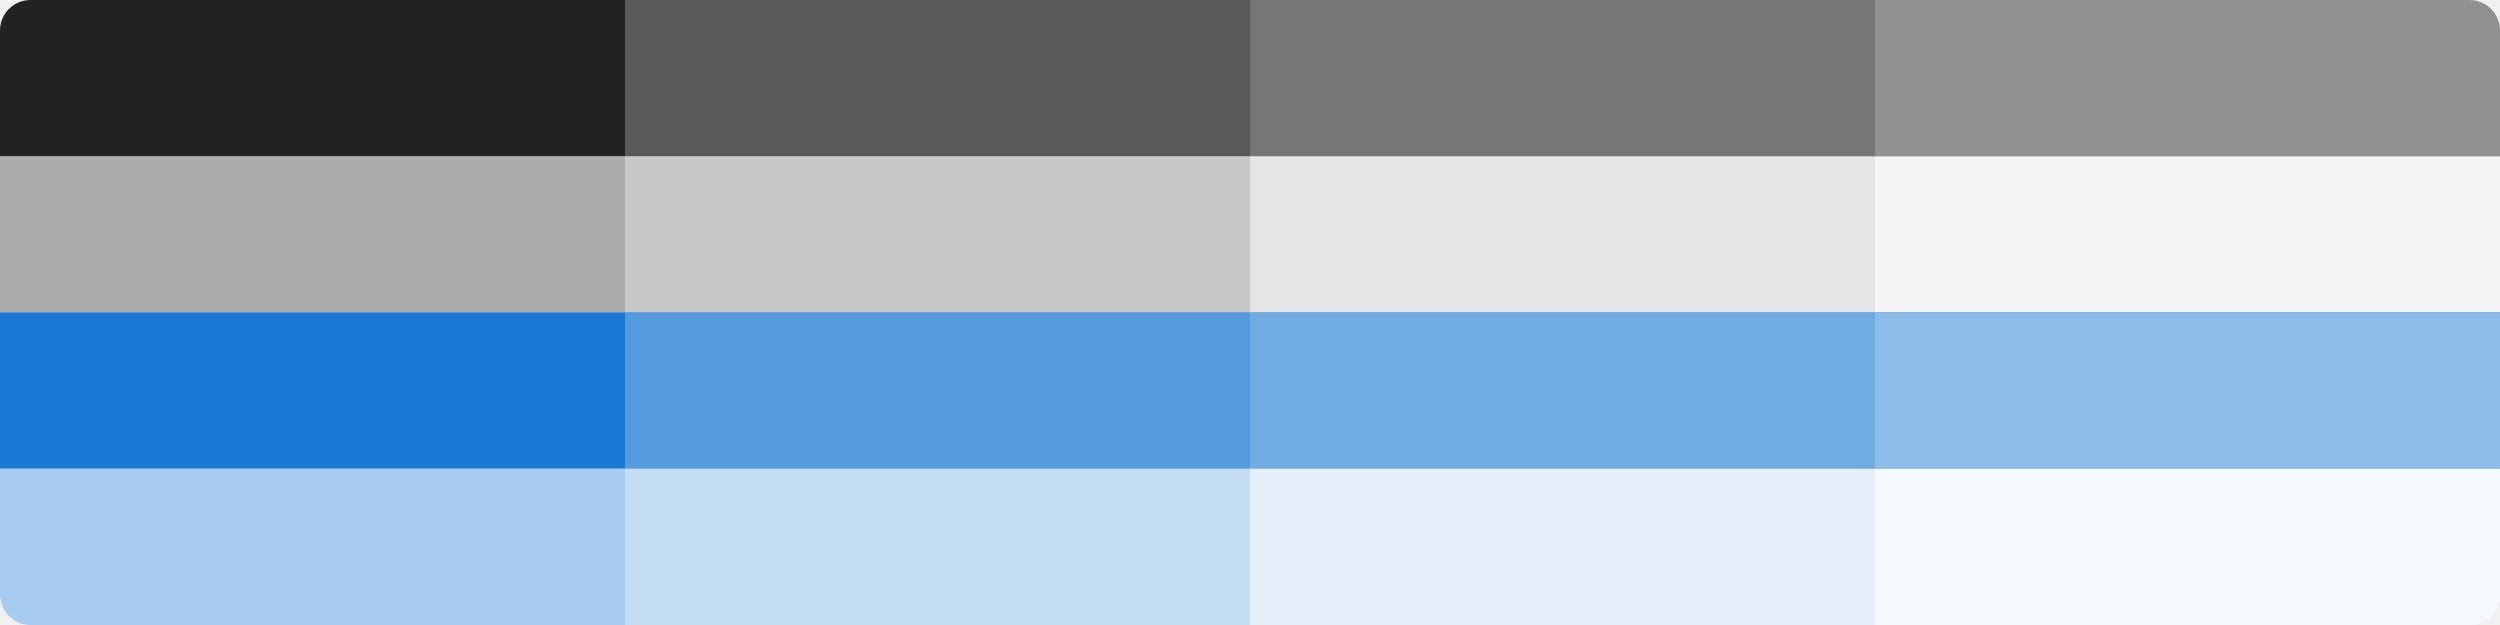
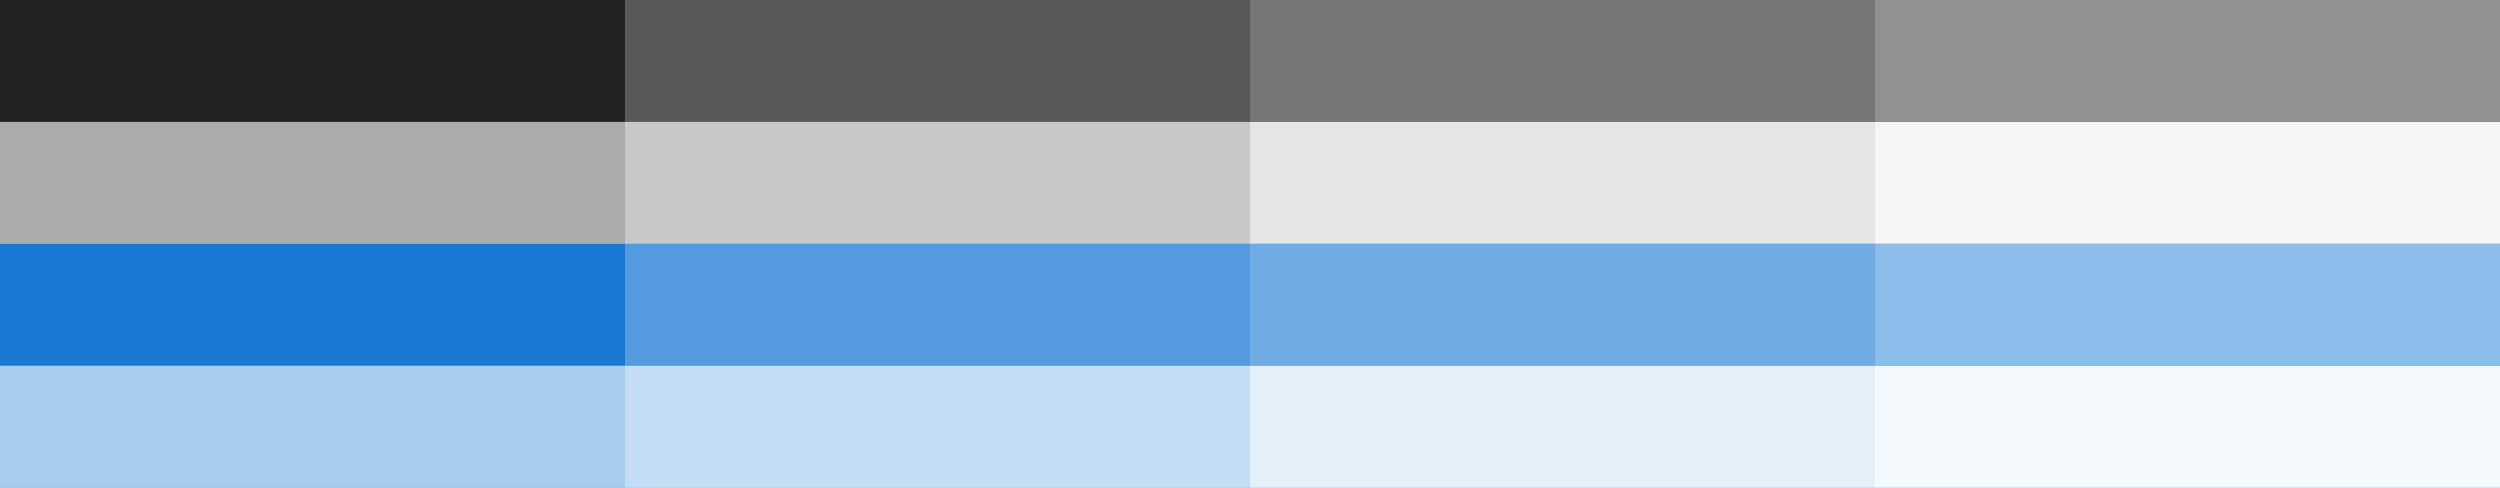
- <svg xmlns="http://www.w3.org/2000/svg" xmlns:xlink="http://www.w3.org/1999/xlink" width="1312px" height="328px" viewBox="0 0 1312 328" version="1.1">
+ <svg xmlns="http://www.w3.org/2000/svg" xmlns:xlink="http://www.w3.org/1999/xlink" width="1312" height="256" viewBox="0 0 1312 256">
  <defs>
-     <rect id="path-1" x="0" y="0" width="1312" height="328" rx="16" />
-     <rect id="path-3" x="0" y="0" width="328" height="82" />
-     <rect id="path-4" x="0" y="82" width="328" height="82" />
-     <rect id="path-5" x="328" y="0" width="328" height="82" />
-     <rect id="path-6" x="328" y="82" width="328" height="82" />
-     <rect id="path-7" x="656" y="0" width="328" height="82" />
-     <rect id="path-8" x="656" y="82" width="328" height="82" />
-     <rect id="path-9" x="984" y="0" width="328" height="82" />
-     <rect id="path-10" x="984" y="82" width="328" height="82" />
-     <rect id="path-11" x="0" y="0" width="328" height="82" />
-     <rect id="path-12" x="0" y="82" width="328" height="82" />
-     <rect id="path-13" x="328" y="0" width="328" height="82" />
-     <rect id="path-14" x="328" y="82" width="328" height="82" />
-     <rect id="path-15" x="656" y="0" width="328" height="82" />
-     <rect id="path-16" x="656" y="82" width="328" height="82" />
-     <rect id="path-17" x="984" y="0" width="328" height="82" />
-     <rect id="path-18" x="984" y="82" width="328" height="82" />
+     <rect id="a" width="328" height="64" />
+     <rect id="b" width="328" height="64" x="328" />
+     <rect id="c" width="328" height="64" x="656" />
+     <rect id="d" width="328" height="64" x="984" />
+     <rect id="e" width="328" height="64" y="64" />
+     <rect id="f" width="328" height="64" x="328" y="64" />
+     <rect id="g" width="328" height="64" x="656" y="64" />
+     <rect id="h" width="328" height="64" x="984" y="64" />
+     <rect id="i" width="328" height="64" y="128" />
+     <rect id="j" width="328" height="64" x="328" y="128" />
+     <rect id="k" width="328" height="64" x="656" y="128" />
+     <rect id="l" width="328" height="64" x="984" y="128" />
+     <rect id="m" width="328" height="64" y="192" />
+     <rect id="n" width="328" height="64" x="328" y="192" />
+     <rect id="o" width="328" height="64" x="656" y="192" />
+     <rect id="p" width="328" height="64" x="984" y="192" />
  </defs>
-   <g id="Page-1" stroke="none" stroke-width="1" fill="none" fill-rule="evenodd">
-     <g id="Artboard">
-       <mask id="mask-2" fill="white">
-         <use xlink:href="#path-1" />
-       </mask>
-       <use id="Mask" fill="#FFFFFF" xlink:href="#path-1" />
-       <g id="Group-2" mask="url(#mask-2)">
-         <g id="Rectangle">
-           <use fill="#222222" xlink:href="#path-3" />
-           <use fill-opacity="0" fill="#FFFFFF" xlink:href="#path-3" />
-         </g>
-         <g id="Rectangle-Copy-4">
-           <use fill="#222222" xlink:href="#path-4" />
-           <use fill-opacity="0.62" fill="#FFFFFF" xlink:href="#path-4" />
-         </g>
-         <g id="Rectangle-Copy">
-           <use fill="#222222" xlink:href="#path-5" />
-           <use fill-opacity="0.25" fill="#FFFFFF" xlink:href="#path-5" />
-         </g>
-         <g id="Rectangle-Copy-5">
-           <use fill="#222222" xlink:href="#path-6" />
-           <use fill-opacity="0.75" fill="#FFFFFF" xlink:href="#path-6" />
-         </g>
-         <g id="Rectangle-Copy-2">
-           <use fill="#222222" xlink:href="#path-7" />
-           <use fill-opacity="0.38" fill="#FFFFFF" xlink:href="#path-7" />
-         </g>
-         <g id="Rectangle-Copy-6">
-           <use fill="#222222" xlink:href="#path-8" />
-           <use fill-opacity="0.88" fill="#FFFFFF" xlink:href="#path-8" />
-         </g>
-         <g id="Rectangle-Copy-3">
-           <use fill="#222222" xlink:href="#path-9" />
-           <use fill-opacity="0.5" fill="#FFFFFF" xlink:href="#path-9" />
-         </g>
-         <g id="Rectangle-Copy-7">
-           <use fill="#222222" xlink:href="#path-10" />
-           <use fill-opacity="0.95" fill="#FFFFFF" xlink:href="#path-10" />
-         </g>
-       </g>
-       <g id="Group" mask="url(#mask-2)">
-         <g transform="translate(0, 164)">
-           <g id="Rectangle-Copy-8">
-             <use fill="#1978D4" xlink:href="#path-11" />
-             <use fill-opacity="0" fill="#FFFFFF" xlink:href="#path-11" />
-           </g>
-           <g id="Rectangle-Copy-9">
-             <use fill="#1978D4" xlink:href="#path-12" />
-             <use fill-opacity="0.62" fill="#FFFFFF" xlink:href="#path-12" />
-           </g>
-           <g id="Rectangle-Copy-10">
-             <use fill="#1978D4" xlink:href="#path-13" />
-             <use fill-opacity="0.25" fill="#FFFFFF" xlink:href="#path-13" />
-           </g>
-           <g id="Rectangle-Copy-11">
-             <use fill="#1978D4" xlink:href="#path-14" />
-             <use fill-opacity="0.75" fill="#FFFFFF" xlink:href="#path-14" />
-           </g>
-           <g id="Rectangle-Copy-12">
-             <use fill="#1978D4" xlink:href="#path-15" />
-             <use fill-opacity="0.38" fill="#FFFFFF" xlink:href="#path-15" />
-           </g>
-           <g id="Rectangle-Copy-13">
-             <use fill="#1978D4" xlink:href="#path-16" />
-             <use fill-opacity="0.88" fill="#FFFFFF" xlink:href="#path-16" />
-           </g>
-           <g id="Rectangle-Copy-14">
-             <use fill="#1978D4" xlink:href="#path-17" />
-             <use fill-opacity="0.5" fill="#FFFFFF" xlink:href="#path-17" />
-           </g>
-           <g id="Rectangle-Copy-15">
-             <use fill="#1978D4" xlink:href="#path-18" />
-             <use fill-opacity="0.95" fill="#FFFFFF" xlink:href="#path-18" />
-           </g>
-         </g>
-       </g>
+   <g fill="none" fill-rule="evenodd">
+     <use fill="#222222" xlink:href="#a" />
+     <use fill="#FFFFFF" fill-opacity="0" xlink:href="#a" />
+     <use fill="#222222" xlink:href="#b" />
+     <use fill="#FFFFFF" fill-opacity=".25" xlink:href="#b" />
+     <use fill="#222222" xlink:href="#c" />
+     <use fill="#FFFFFF" fill-opacity=".38" xlink:href="#c" />
+     <use fill="#222222" xlink:href="#d" />
+     <use fill="#FFFFFF" fill-opacity=".5" xlink:href="#d" />
+     <use fill="#222222" xlink:href="#e" />
+     <use fill="#FFFFFF" fill-opacity=".62" xlink:href="#e" />
+     <use fill="#222222" xlink:href="#f" />
+     <use fill="#FFFFFF" fill-opacity=".75" xlink:href="#f" />
+     <use fill="#222222" xlink:href="#g" />
+     <use fill="#FFFFFF" fill-opacity=".88" xlink:href="#g" />
+     <use fill="#222222" xlink:href="#h" />
+     <use fill="#FFFFFF" fill-opacity=".95" xlink:href="#h" />
+     <g>
+       <use fill="#1978D4" xlink:href="#i" />
+       <use fill="#FFFFFF" fill-opacity="0" xlink:href="#i" />
+     </g>
+     <g>
+       <use fill="#1978D4" xlink:href="#j" />
+       <use fill="#FFFFFF" fill-opacity=".25" xlink:href="#j" />
+     </g>
+     <g>
+       <use fill="#1978D4" xlink:href="#k" />
+       <use fill="#FFFFFF" fill-opacity=".38" xlink:href="#k" />
+     </g>
+     <g>
+       <use fill="#1978D4" xlink:href="#l" />
+       <use fill="#FFFFFF" fill-opacity=".5" xlink:href="#l" />
+     </g>
+     <g>
+       <use fill="#1978D4" xlink:href="#m" />
+       <use fill="#FFFFFF" fill-opacity=".62" xlink:href="#m" />
+     </g>
+     <g>
+       <use fill="#1978D4" xlink:href="#n" />
+       <use fill="#FFFFFF" fill-opacity=".75" xlink:href="#n" />
+     </g>
+     <g>
+       <use fill="#1978D4" xlink:href="#o" />
+       <use fill="#FFFFFF" fill-opacity=".88" xlink:href="#o" />
+     </g>
+     <g>
+       <use fill="#1978D4" xlink:href="#p" />
+       <use fill="#FFFFFF" fill-opacity=".95" xlink:href="#p" />
    </g>
  </g>
</svg>
